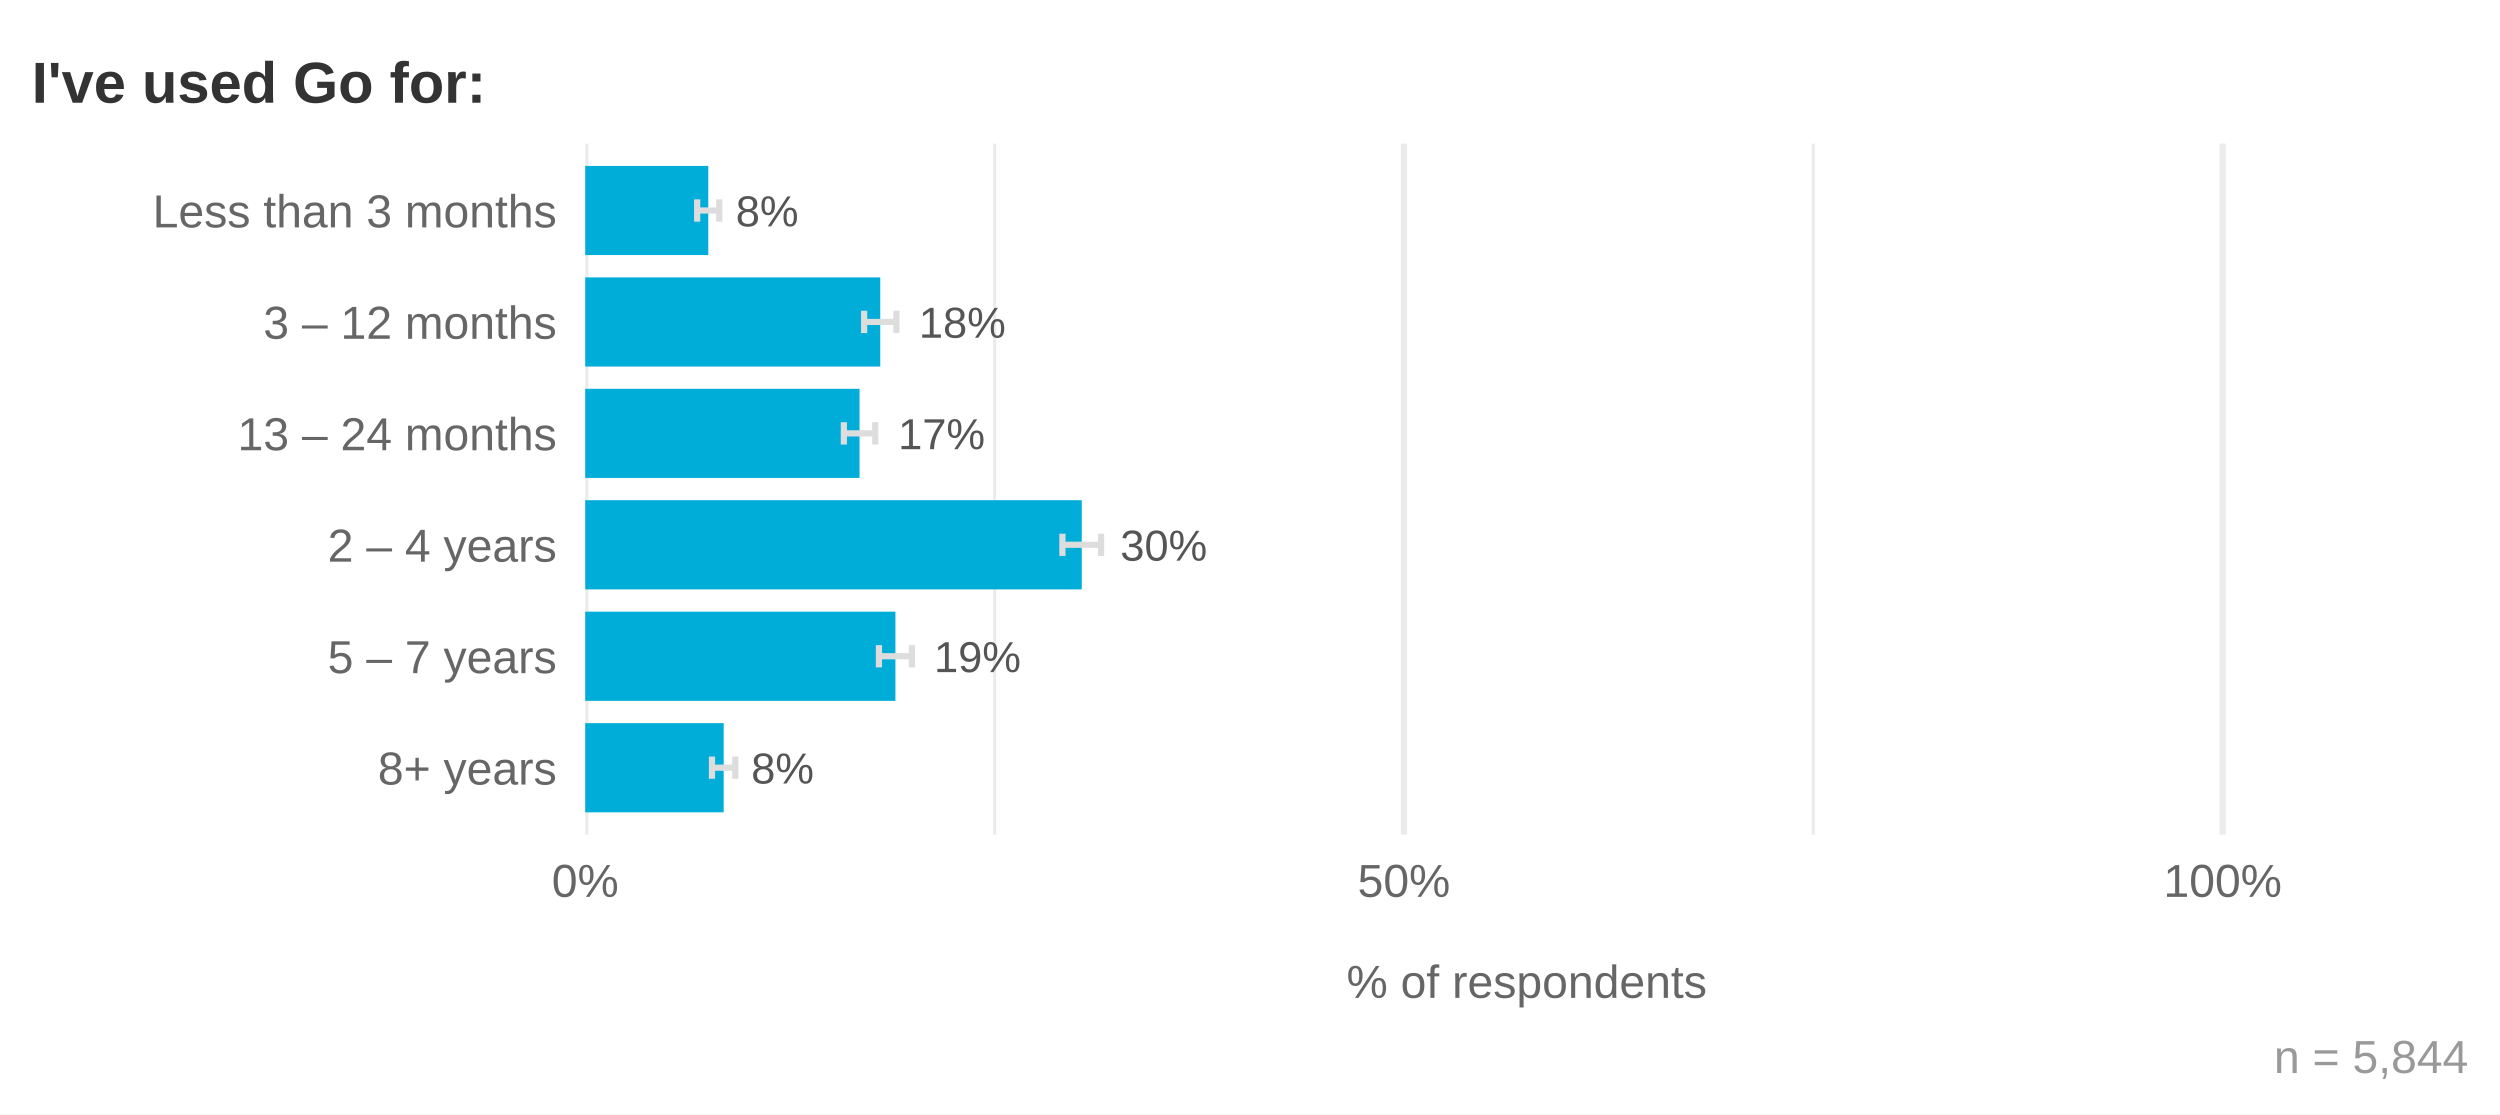
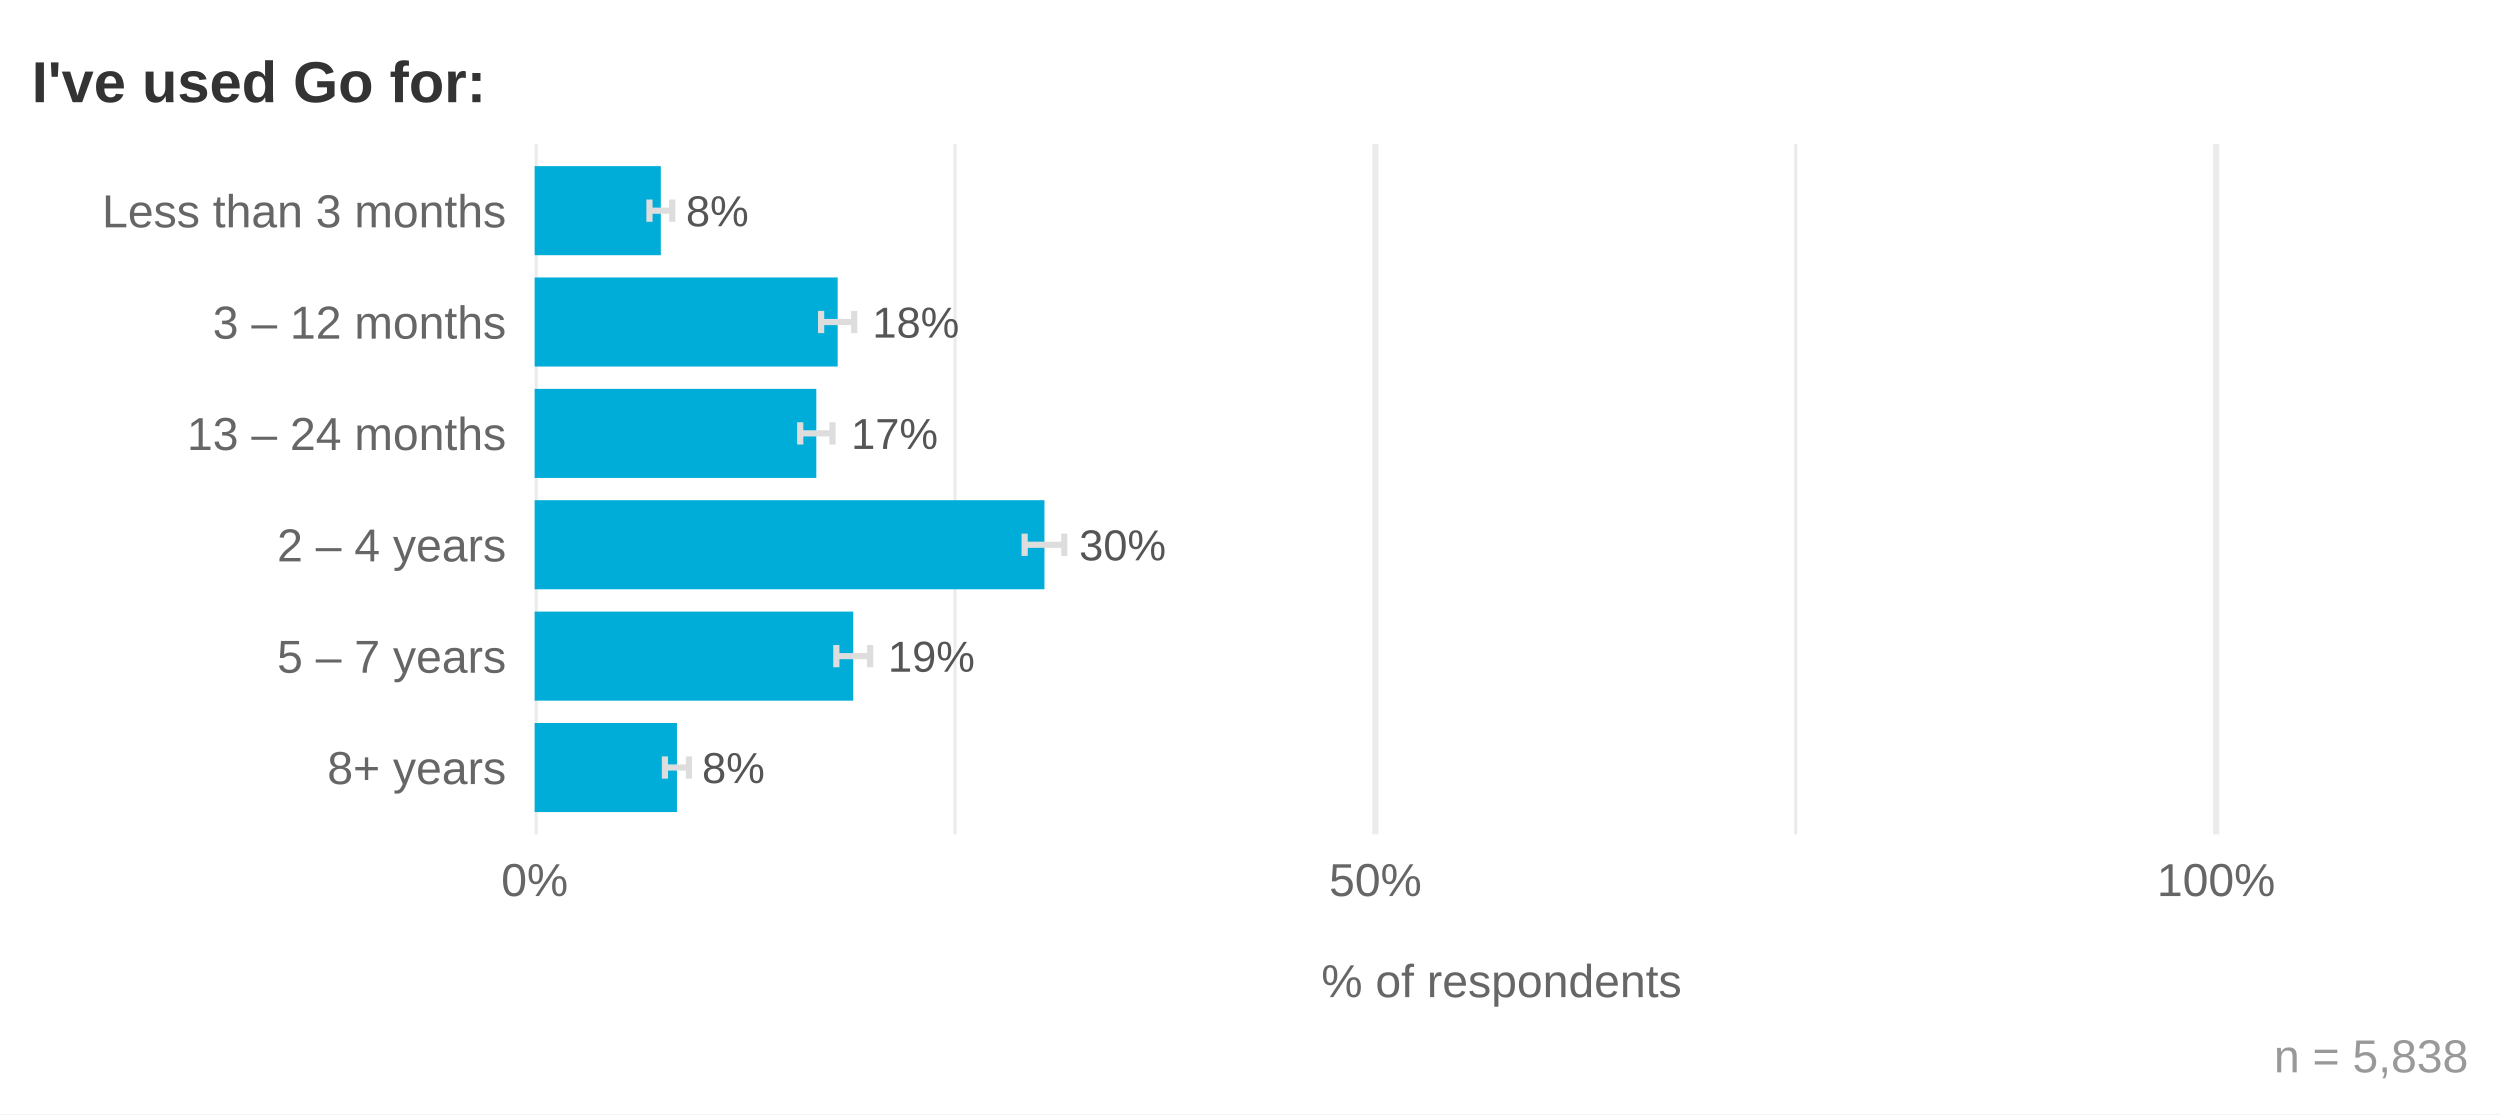
<svg xmlns="http://www.w3.org/2000/svg" class="svglite" width="432.00pt" height="192.55pt" viewBox="0 0 432.00 192.55">
  <defs>
    <style type="text/css">
    .svglite line, .svglite polyline, .svglite polygon, .svglite path, .svglite rect, .svglite circle {
      fill: none;
      stroke: #000000;
      stroke-linecap: round;
      stroke-linejoin: round;
      stroke-miterlimit: 10.00;
    }
    .svglite text {
      white-space: pre;
    }
  </style>
  </defs>
  <rect width="100%" height="100%" style="stroke: none; fill: #FFFFFF;" />
  <defs>
    <clipPath id="cpMC4wMHw0MzIuMDB8MC4wMHwxOTIuNTU=">
      <rect x="0.00" y="0.00" width="432.00" height="192.55" />
    </clipPath>
  </defs>
  <g clip-path="url(#cpMC4wMHw0MzIuMDB8MC4wMHwxOTIuNTU=)">
</g>
  <defs>
-     <clipPath id="cpMTAxLjEzfDQyNi41MnwyNC44MnwxNDQuMjE=">
-       <rect x="101.13" y="24.82" width="325.39" height="119.40" />
+     <clipPath id="cpOTIuMzl8NDI2LjUyfDI0Ljg2fDE0NC4xNw==">
+       <rect x="92.39" y="24.86" width="334.13" height="119.31" />
    </clipPath>
  </defs>
-   <g clip-path="url(#cpMTAxLjEzfDQyNi41MnwyNC44MnwxNDQuMjE=)">
-     <polyline points="171.87,144.21 171.87,24.82 " style="stroke-width: 0.53; stroke: #EBEBEB; stroke-linecap: butt;" />
-     <polyline points="313.34,144.21 313.34,24.82 " style="stroke-width: 0.53; stroke: #EBEBEB; stroke-linecap: butt;" />
-     <polyline points="101.13,144.21 101.13,24.82 " style="stroke-width: 1.07; stroke: #EBEBEB; stroke-linecap: butt;" />
-     <polyline points="242.60,144.21 242.60,24.82 " style="stroke-width: 1.07; stroke: #EBEBEB; stroke-linecap: butt;" />
-     <polyline points="384.08,144.21 384.08,24.82 " style="stroke-width: 1.07; stroke: #EBEBEB; stroke-linecap: butt;" />
-     <rect x="101.13" y="28.67" width="21.26" height="15.41" style="stroke-width: 1.07; stroke: none; stroke-linecap: square; stroke-linejoin: miter; fill: #00ADD8;" />
-     <rect x="101.13" y="47.93" width="50.98" height="15.41" style="stroke-width: 1.07; stroke: none; stroke-linecap: square; stroke-linejoin: miter; fill: #00ADD8;" />
-     <rect x="101.13" y="67.18" width="47.40" height="15.41" style="stroke-width: 1.07; stroke: none; stroke-linecap: square; stroke-linejoin: miter; fill: #00ADD8;" />
-     <rect x="101.13" y="86.44" width="85.80" height="15.41" style="stroke-width: 1.07; stroke: none; stroke-linecap: square; stroke-linejoin: miter; fill: #00ADD8;" />
-     <rect x="101.13" y="105.70" width="53.60" height="15.41" style="stroke-width: 1.07; stroke: none; stroke-linecap: square; stroke-linejoin: miter; fill: #00ADD8;" />
-     <rect x="101.13" y="124.96" width="23.92" height="15.41" style="stroke-width: 1.07; stroke: none; stroke-linecap: square; stroke-linejoin: miter; fill: #00ADD8;" />
-     <polyline points="124.29,38.30 124.29,34.45 " style="stroke-width: 1.07; stroke: #DDDDDD; stroke-linecap: butt;" />
-     <polyline points="124.29,36.37 120.47,36.37 " style="stroke-width: 1.07; stroke: #DDDDDD; stroke-linecap: butt;" />
-     <polyline points="120.47,38.30 120.47,34.45 " style="stroke-width: 1.07; stroke: #DDDDDD; stroke-linecap: butt;" />
-     <polyline points="154.90,57.55 154.90,53.70 " style="stroke-width: 1.07; stroke: #DDDDDD; stroke-linecap: butt;" />
-     <polyline points="154.90,55.63 149.32,55.63 " style="stroke-width: 1.07; stroke: #DDDDDD; stroke-linecap: butt;" />
-     <polyline points="149.32,57.55 149.32,53.70 " style="stroke-width: 1.07; stroke: #DDDDDD; stroke-linecap: butt;" />
-     <polyline points="151.24,76.81 151.24,72.96 " style="stroke-width: 1.07; stroke: #DDDDDD; stroke-linecap: butt;" />
-     <polyline points="151.24,74.89 145.82,74.89 " style="stroke-width: 1.07; stroke: #DDDDDD; stroke-linecap: butt;" />
-     <polyline points="145.82,76.81 145.82,72.96 " style="stroke-width: 1.07; stroke: #DDDDDD; stroke-linecap: butt;" />
-     <polyline points="190.26,96.07 190.26,92.22 " style="stroke-width: 1.07; stroke: #DDDDDD; stroke-linecap: butt;" />
-     <polyline points="190.26,94.14 183.59,94.14 " style="stroke-width: 1.07; stroke: #DDDDDD; stroke-linecap: butt;" />
-     <polyline points="183.59,96.07 183.59,92.22 " style="stroke-width: 1.07; stroke: #DDDDDD; stroke-linecap: butt;" />
-     <polyline points="157.57,115.33 157.57,111.48 " style="stroke-width: 1.07; stroke: #DDDDDD; stroke-linecap: butt;" />
-     <polyline points="157.57,113.40 151.88,113.40 " style="stroke-width: 1.07; stroke: #DDDDDD; stroke-linecap: butt;" />
-     <polyline points="151.88,115.33 151.88,111.48 " style="stroke-width: 1.07; stroke: #DDDDDD; stroke-linecap: butt;" />
-     <polyline points="127.06,134.58 127.06,130.73 " style="stroke-width: 1.07; stroke: #DDDDDD; stroke-linecap: butt;" />
-     <polyline points="127.06,132.66 123.03,132.66 " style="stroke-width: 1.07; stroke: #DDDDDD; stroke-linecap: butt;" />
-     <polyline points="123.03,134.58 123.03,130.73 " style="stroke-width: 1.07; stroke: #DDDDDD; stroke-linecap: butt;" />
-     <text x="127.14" y="39.11" style="font-size: 7.50px;fill: #555555; font-family: &quot;Arial&quot;;" textLength="11.90px" lengthAdjust="spacingAndGlyphs">8%</text>
-     <text x="158.78" y="58.36" style="font-size: 7.50px;fill: #555555; font-family: &quot;Arial&quot;;" textLength="16.68px" lengthAdjust="spacingAndGlyphs">18%</text>
-     <text x="155.20" y="77.62" style="font-size: 7.50px;fill: #555555; font-family: &quot;Arial&quot;;" textLength="16.68px" lengthAdjust="spacingAndGlyphs">17%</text>
-     <text x="193.59" y="96.88" style="font-size: 7.50px;fill: #555555; font-family: &quot;Arial&quot;;" textLength="16.68px" lengthAdjust="spacingAndGlyphs">30%</text>
-     <text x="161.40" y="116.14" style="font-size: 7.50px;fill: #555555; font-family: &quot;Arial&quot;;" textLength="16.68px" lengthAdjust="spacingAndGlyphs">19%</text>
-     <text x="129.81" y="135.39" style="font-size: 7.50px;fill: #555555; font-family: &quot;Arial&quot;;" textLength="11.90px" lengthAdjust="spacingAndGlyphs">8%</text>
+   <g clip-path="url(#cpOTIuMzl8NDI2LjUyfDI0Ljg2fDE0NC4xNw==)">
+     <polyline points="165.03,144.17 165.03,24.86 " style="stroke-width: 0.53; stroke: #EBEBEB; stroke-linecap: butt;" />
+     <polyline points="310.30,144.17 310.30,24.86 " style="stroke-width: 0.53; stroke: #EBEBEB; stroke-linecap: butt;" />
+     <polyline points="92.39,144.17 92.39,24.86 " style="stroke-width: 1.07; stroke: #EBEBEB; stroke-linecap: butt;" />
+     <polyline points="237.67,144.17 237.67,24.86 " style="stroke-width: 1.07; stroke: #EBEBEB; stroke-linecap: butt;" />
+     <polyline points="382.94,144.17 382.94,24.86 " style="stroke-width: 1.07; stroke: #EBEBEB; stroke-linecap: butt;" />
+     <rect x="92.39" y="28.71" width="21.80" height="15.39" style="stroke-width: 1.07; stroke: none; stroke-linecap: butt; stroke-linejoin: miter; fill: #00ADD8;" />
+     <rect x="92.39" y="47.95" width="52.36" height="15.39" style="stroke-width: 1.07; stroke: none; stroke-linecap: butt; stroke-linejoin: miter; fill: #00ADD8;" />
+     <rect x="92.39" y="67.20" width="48.67" height="15.39" style="stroke-width: 1.07; stroke: none; stroke-linecap: butt; stroke-linejoin: miter; fill: #00ADD8;" />
+     <rect x="92.39" y="86.44" width="88.09" height="15.39" style="stroke-width: 1.07; stroke: none; stroke-linecap: butt; stroke-linejoin: miter; fill: #00ADD8;" />
+     <rect x="92.39" y="105.68" width="55.04" height="15.39" style="stroke-width: 1.07; stroke: none; stroke-linecap: butt; stroke-linejoin: miter; fill: #00ADD8;" />
+     <rect x="92.39" y="124.93" width="24.59" height="15.39" style="stroke-width: 1.07; stroke: none; stroke-linecap: butt; stroke-linejoin: miter; fill: #00ADD8;" />
+     <polyline points="116.16,38.33 116.16,34.48 " style="stroke-width: 1.07; stroke: #DDDDDD; stroke-linecap: butt;" />
+     <polyline points="116.16,36.41 112.23,36.41 " style="stroke-width: 1.07; stroke: #DDDDDD; stroke-linecap: butt;" />
+     <polyline points="112.23,38.33 112.23,34.48 " style="stroke-width: 1.07; stroke: #DDDDDD; stroke-linecap: butt;" />
+     <polyline points="147.61,57.57 147.61,53.73 " style="stroke-width: 1.07; stroke: #DDDDDD; stroke-linecap: butt;" />
+     <polyline points="147.61,55.65 141.89,55.65 " style="stroke-width: 1.07; stroke: #DDDDDD; stroke-linecap: butt;" />
+     <polyline points="141.89,57.57 141.89,53.73 " style="stroke-width: 1.07; stroke: #DDDDDD; stroke-linecap: butt;" />
+     <polyline points="143.85,76.82 143.85,72.97 " style="stroke-width: 1.07; stroke: #DDDDDD; stroke-linecap: butt;" />
+     <polyline points="143.85,74.89 138.28,74.89 " style="stroke-width: 1.07; stroke: #DDDDDD; stroke-linecap: butt;" />
+     <polyline points="138.28,76.82 138.28,72.97 " style="stroke-width: 1.07; stroke: #DDDDDD; stroke-linecap: butt;" />
+     <polyline points="183.91,96.06 183.91,92.21 " style="stroke-width: 1.07; stroke: #DDDDDD; stroke-linecap: butt;" />
+     <polyline points="183.91,94.14 177.06,94.14 " style="stroke-width: 1.07; stroke: #DDDDDD; stroke-linecap: butt;" />
+     <polyline points="177.06,96.06 177.06,92.21 " style="stroke-width: 1.07; stroke: #DDDDDD; stroke-linecap: butt;" />
+     <polyline points="150.36,115.30 150.36,111.46 " style="stroke-width: 1.07; stroke: #DDDDDD; stroke-linecap: butt;" />
+     <polyline points="150.36,113.38 144.52,113.38 " style="stroke-width: 1.07; stroke: #DDDDDD; stroke-linecap: butt;" />
+     <polyline points="144.52,115.30 144.52,111.46 " style="stroke-width: 1.07; stroke: #DDDDDD; stroke-linecap: butt;" />
+     <polyline points="119.05,134.55 119.05,130.70 " style="stroke-width: 1.07; stroke: #DDDDDD; stroke-linecap: butt;" />
+     <polyline points="119.05,132.62 114.90,132.62 " style="stroke-width: 1.07; stroke: #DDDDDD; stroke-linecap: butt;" />
+     <polyline points="114.90,134.55 114.90,130.70 " style="stroke-width: 1.07; stroke: #DDDDDD; stroke-linecap: butt;" />
+     <text x="118.53" y="39.10" style="font-size: 7.50px;fill: #555555; font-family: &quot;Arial&quot;;" textLength="10.84px" lengthAdjust="spacingAndGlyphs">8%</text>
+     <text x="150.75" y="58.34" style="font-size: 7.50px;fill: #555555; font-family: &quot;Arial&quot;;" textLength="15.00px" lengthAdjust="spacingAndGlyphs">18%</text>
+     <text x="147.07" y="77.58" style="font-size: 7.50px;fill: #555555; font-family: &quot;Arial&quot;;" textLength="15.00px" lengthAdjust="spacingAndGlyphs">17%</text>
+     <text x="186.48" y="96.83" style="font-size: 7.50px;fill: #555555; font-family: &quot;Arial&quot;;" textLength="15.00px" lengthAdjust="spacingAndGlyphs">30%</text>
+     <text x="153.44" y="116.07" style="font-size: 7.50px;fill: #555555; font-family: &quot;Arial&quot;;" textLength="15.00px" lengthAdjust="spacingAndGlyphs">19%</text>
+     <text x="121.31" y="135.31" style="font-size: 7.50px;fill: #555555; font-family: &quot;Arial&quot;;" textLength="10.84px" lengthAdjust="spacingAndGlyphs">8%</text>
  </g>
  <g clip-path="url(#cpMC4wMHw0MzIuMDB8MC4wMHwxOTIuNTU=)">
-     <text x="96.20" y="135.57" text-anchor="end" style="font-size: 8.00px;fill: #666666; font-family: &quot;Arial&quot;;" textLength="36.35px" lengthAdjust="spacingAndGlyphs">8+ years</text>
-     <text x="96.20" y="116.32" text-anchor="end" style="font-size: 8.00px;fill: #666666; font-family: &quot;Arial&quot;;" textLength="43.83px" lengthAdjust="spacingAndGlyphs">5 – 7 years</text>
-     <text x="96.20" y="97.06" text-anchor="end" style="font-size: 8.00px;fill: #666666; font-family: &quot;Arial&quot;;" textLength="43.83px" lengthAdjust="spacingAndGlyphs">2 – 4 years</text>
-     <text x="96.20" y="77.80" text-anchor="end" style="font-size: 8.00px;fill: #666666; font-family: &quot;Arial&quot;;" textLength="62.12px" lengthAdjust="spacingAndGlyphs">13 – 24 months</text>
-     <text x="96.20" y="58.54" text-anchor="end" style="font-size: 8.00px;fill: #666666; font-family: &quot;Arial&quot;;" textLength="57.03px" lengthAdjust="spacingAndGlyphs">3 – 12 months</text>
-     <text x="96.20" y="39.29" text-anchor="end" style="font-size: 8.00px;fill: #666666; font-family: &quot;Arial&quot;;" textLength="78.60px" lengthAdjust="spacingAndGlyphs">Less than 3 months</text>
-     <text x="101.13" y="154.98" text-anchor="middle" style="font-size: 8.00px;fill: #666666; font-family: &quot;Arial&quot;;" textLength="12.69px" lengthAdjust="spacingAndGlyphs">0%</text>
-     <text x="242.60" y="154.98" text-anchor="middle" style="font-size: 8.00px;fill: #666666; font-family: &quot;Arial&quot;;" textLength="17.78px" lengthAdjust="spacingAndGlyphs">50%</text>
-     <text x="384.08" y="154.98" text-anchor="middle" style="font-size: 8.00px;fill: #666666; font-family: &quot;Arial&quot;;" textLength="22.87px" lengthAdjust="spacingAndGlyphs">100%</text>
-     <text x="263.82" y="172.43" text-anchor="middle" style="font-size: 8.00px;fill: #666666; font-family: &quot;Arial&quot;;" textLength="70.03px" lengthAdjust="spacingAndGlyphs">% of respondents</text>
-     <text x="5.48" y="17.75" style="font-size: 10.00px; font-weight: bold;fill: #333333; font-family: &quot;Arial&quot;;" textLength="92.77px" lengthAdjust="spacingAndGlyphs">I've used Go for:</text>
-     <text x="426.52" y="185.41" text-anchor="end" style="font-size: 8.00px;fill: #999999; font-family: &quot;Arial&quot;;" textLength="42.30px" lengthAdjust="spacingAndGlyphs">n =  5,844</text>
+     <text x="87.46" y="135.49" text-anchor="end" style="font-size: 8.00px;fill: #666666; font-family: &quot;Arial&quot;;" textLength="30.92px" lengthAdjust="spacingAndGlyphs">8+ years</text>
+     <text x="87.46" y="116.25" text-anchor="end" style="font-size: 8.00px;fill: #666666; font-family: &quot;Arial&quot;;" textLength="39.59px" lengthAdjust="spacingAndGlyphs">5 – 7 years</text>
+     <text x="87.46" y="97.01" text-anchor="end" style="font-size: 8.00px;fill: #666666; font-family: &quot;Arial&quot;;" textLength="39.59px" lengthAdjust="spacingAndGlyphs">2 – 4 years</text>
+     <text x="87.46" y="77.76" text-anchor="end" style="font-size: 8.00px;fill: #666666; font-family: &quot;Arial&quot;;" textLength="55.17px" lengthAdjust="spacingAndGlyphs">13 – 24 months</text>
+     <text x="87.46" y="58.52" text-anchor="end" style="font-size: 8.00px;fill: #666666; font-family: &quot;Arial&quot;;" textLength="50.72px" lengthAdjust="spacingAndGlyphs">3 – 12 months</text>
+     <text x="87.46" y="39.28" text-anchor="end" style="font-size: 8.00px;fill: #666666; font-family: &quot;Arial&quot;;" textLength="69.85px" lengthAdjust="spacingAndGlyphs">Less than 3 months</text>
+     <text x="92.39" y="154.84" text-anchor="middle" style="font-size: 8.00px;fill: #666666; font-family: &quot;Arial&quot;;" textLength="11.56px" lengthAdjust="spacingAndGlyphs">0%</text>
+     <text x="237.67" y="154.84" text-anchor="middle" style="font-size: 8.00px;fill: #666666; font-family: &quot;Arial&quot;;" textLength="16.01px" lengthAdjust="spacingAndGlyphs">50%</text>
+     <text x="382.94" y="154.84" text-anchor="middle" style="font-size: 8.00px;fill: #666666; font-family: &quot;Arial&quot;;" textLength="20.46px" lengthAdjust="spacingAndGlyphs">100%</text>
+     <text x="259.46" y="172.31" text-anchor="middle" style="font-size: 8.00px;fill: #666666; font-family: &quot;Arial&quot;;" textLength="62.28px" lengthAdjust="spacingAndGlyphs">% of respondents</text>
+     <text x="5.48" y="17.66" style="font-size: 10.00px; font-weight: bold;fill: #333333; font-family: &quot;Arial&quot;;" textLength="78.52px" lengthAdjust="spacingAndGlyphs">I've used Go for:</text>
+     <text x="426.52" y="185.30" text-anchor="end" style="font-size: 8.00px;fill: #999999; font-family: &quot;Arial&quot;;" textLength="35.82px" lengthAdjust="spacingAndGlyphs">n =  5,838</text>
  </g>
</svg>
